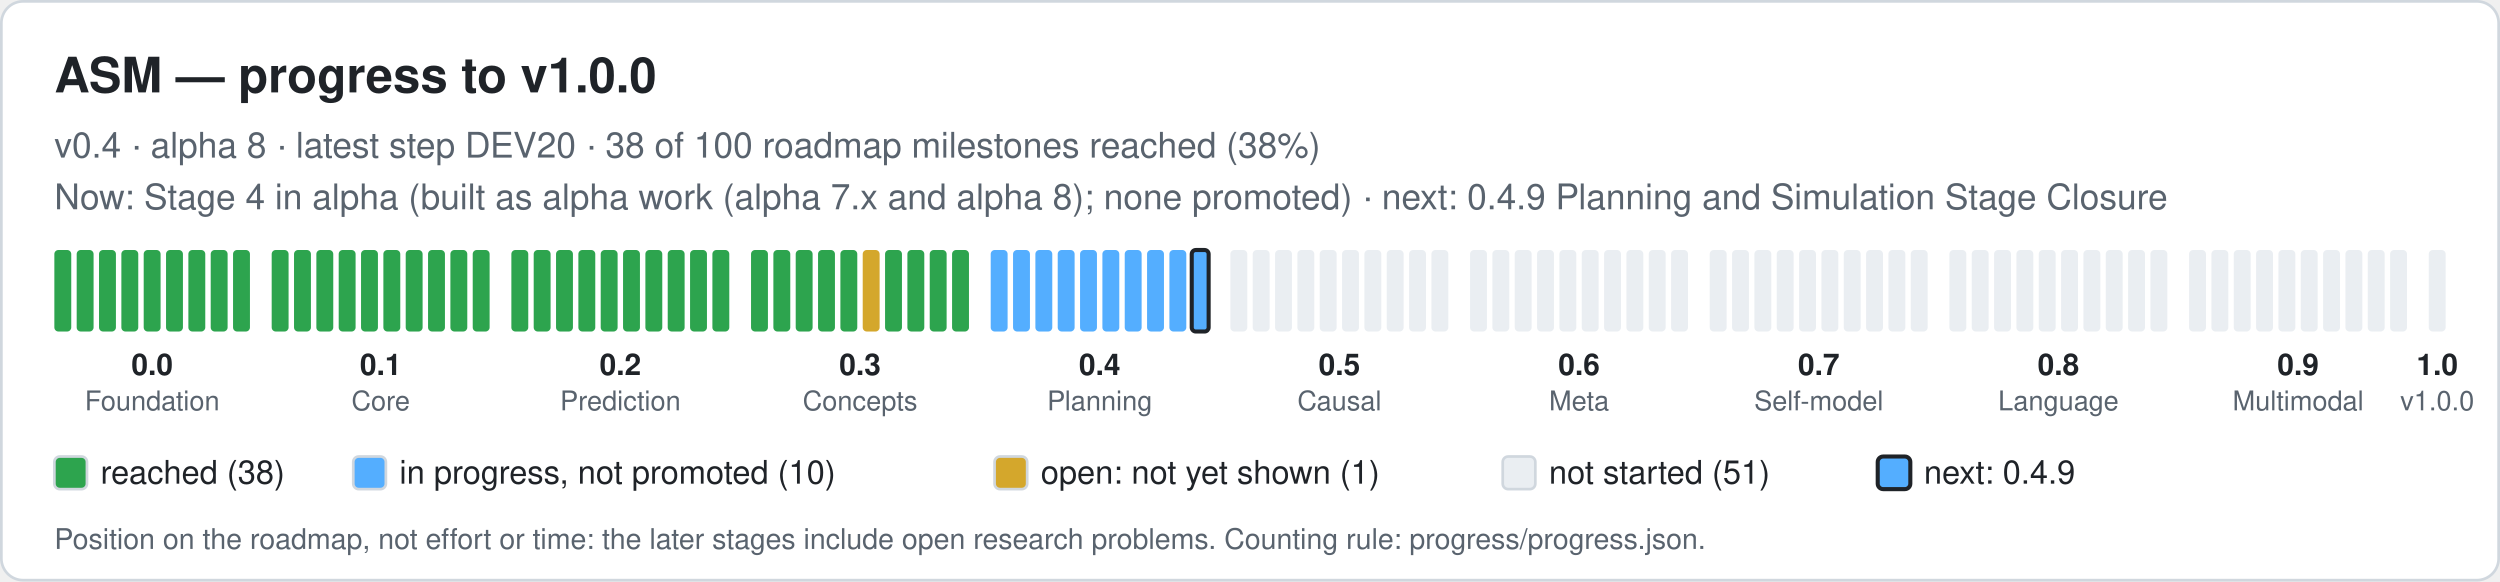
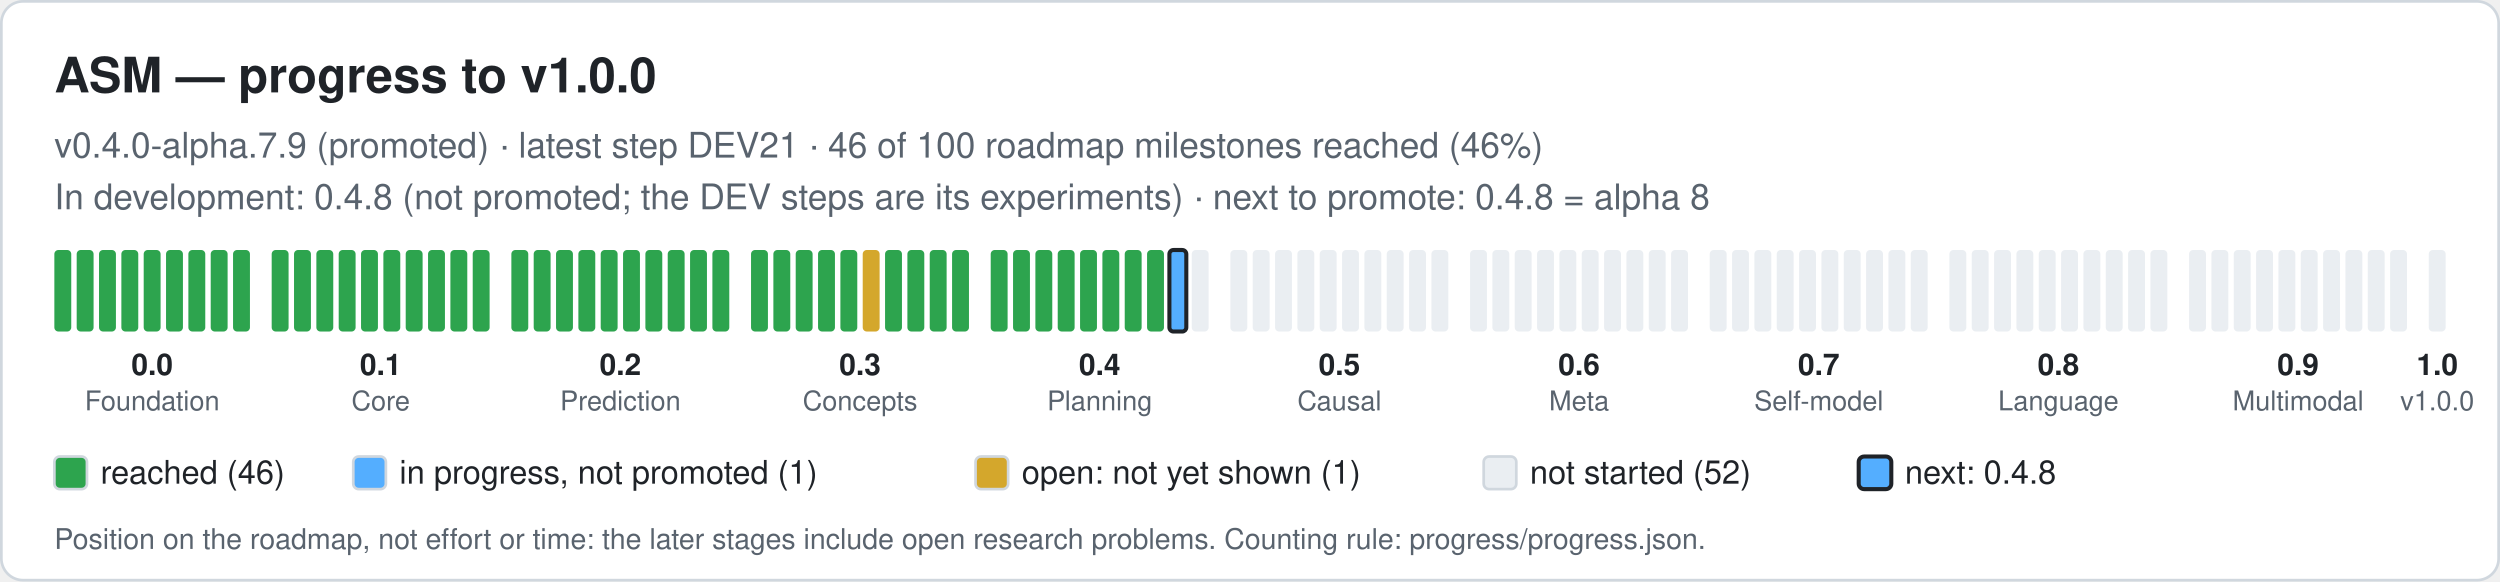
- <svg xmlns="http://www.w3.org/2000/svg" width="920" height="214" viewBox="0 0 920 214" role="img" aria-label="ASM progress to v1.0.0: 38 of 100 roadmap milestones reached">
+ <svg xmlns="http://www.w3.org/2000/svg" width="920" height="214" viewBox="0 0 920 214" role="img" aria-label="ASM progress to v1.0.0: 46 of 100 roadmap milestones reached">
  <rect x="0.5" y="0.5" width="919" height="213" rx="8" fill="#ffffff" stroke="#d0d7de" />
  <text x="20.0" y="34.0" font-family="-apple-system,BlinkMacSystemFont,'Segoe UI',Helvetica,Arial,sans-serif" font-size="18" font-weight="600" fill="#1f2328" text-anchor="start">ASM — progress to v1.0.0</text>
-   <text x="20.0" y="58.0" font-family="-apple-system,BlinkMacSystemFont,'Segoe UI',Helvetica,Arial,sans-serif" font-size="13" font-weight="normal" fill="#59636e" text-anchor="start">v0.4 · alpha 8 · latest step DEV20 · 38 of 100 roadmap milestones reached (38%)</text>
-   <text x="20.0" y="77.0" font-family="-apple-system,BlinkMacSystemFont,'Segoe UI',Helvetica,Arial,sans-serif" font-size="13" font-weight="normal" fill="#59636e" text-anchor="start">Now: Stage 4 in alpha (built as alpha work (alpha 7.x and alpha 8); none promoted) · next: 0.4.9 Planning and Simulation Stage Closure</text>
+   <text x="20.0" y="58.0" font-family="-apple-system,BlinkMacSystemFont,'Segoe UI',Helvetica,Arial,sans-serif" font-size="13" font-weight="normal" fill="#59636e" text-anchor="start">v0.4.0-alpha.7.9 (promoted) · latest step DEV21 · 46 of 100 roadmap milestones reached (46%)</text>
+   <text x="20.0" y="77.0" font-family="-apple-system,BlinkMacSystemFont,'Segoe UI',Helvetica,Arial,sans-serif" font-size="13" font-weight="normal" fill="#59636e" text-anchor="start">In development: 0.4.8 (not promoted; the DEV steps are its experiments) · next to promote: 0.4.8 = alpha 8</text>
  <rect x="20.00" y="92" width="6.22" height="30" rx="1.5" fill="#2da44e" />
  <rect x="28.22" y="92" width="6.22" height="30" rx="1.5" fill="#2da44e" />
  <rect x="36.44" y="92" width="6.22" height="30" rx="1.5" fill="#2da44e" />
  <rect x="44.66" y="92" width="6.22" height="30" rx="1.5" fill="#2da44e" />
  <rect x="52.88" y="92" width="6.22" height="30" rx="1.5" fill="#2da44e" />
  <rect x="61.10" y="92" width="6.22" height="30" rx="1.5" fill="#2da44e" />
  <rect x="69.32" y="92" width="6.22" height="30" rx="1.5" fill="#2da44e" />
  <rect x="77.54" y="92" width="6.22" height="30" rx="1.5" fill="#2da44e" />
  <rect x="85.76" y="92" width="6.22" height="30" rx="1.5" fill="#2da44e" />
  <text x="56.0" y="138.0" font-family="-apple-system,BlinkMacSystemFont,'Segoe UI',Helvetica,Arial,sans-serif" font-size="11" font-weight="600" fill="#1f2328" text-anchor="middle">0.0</text>
  <text x="56.0" y="151.0" font-family="-apple-system,BlinkMacSystemFont,'Segoe UI',Helvetica,Arial,sans-serif" font-size="10" font-weight="normal" fill="#59636e" text-anchor="middle">Foundation</text>
  <rect x="99.98" y="92" width="6.22" height="30" rx="1.5" fill="#2da44e" />
  <rect x="108.20" y="92" width="6.22" height="30" rx="1.5" fill="#2da44e" />
  <rect x="116.42" y="92" width="6.22" height="30" rx="1.5" fill="#2da44e" />
  <rect x="124.64" y="92" width="6.22" height="30" rx="1.5" fill="#2da44e" />
  <rect x="132.86" y="92" width="6.22" height="30" rx="1.5" fill="#2da44e" />
  <rect x="141.08" y="92" width="6.22" height="30" rx="1.5" fill="#2da44e" />
  <rect x="149.30" y="92" width="6.22" height="30" rx="1.5" fill="#2da44e" />
  <rect x="157.52" y="92" width="6.22" height="30" rx="1.5" fill="#2da44e" />
  <rect x="165.74" y="92" width="6.22" height="30" rx="1.5" fill="#2da44e" />
  <rect x="173.96" y="92" width="6.22" height="30" rx="1.5" fill="#2da44e" />
  <text x="140.1" y="138.0" font-family="-apple-system,BlinkMacSystemFont,'Segoe UI',Helvetica,Arial,sans-serif" font-size="11" font-weight="600" fill="#1f2328" text-anchor="middle">0.1</text>
  <text x="140.1" y="151.0" font-family="-apple-system,BlinkMacSystemFont,'Segoe UI',Helvetica,Arial,sans-serif" font-size="10" font-weight="normal" fill="#59636e" text-anchor="middle">Core</text>
  <rect x="188.18" y="92" width="6.22" height="30" rx="1.5" fill="#2da44e" />
  <rect x="196.40" y="92" width="6.22" height="30" rx="1.5" fill="#2da44e" />
  <rect x="204.62" y="92" width="6.22" height="30" rx="1.5" fill="#2da44e" />
  <rect x="212.84" y="92" width="6.22" height="30" rx="1.5" fill="#2da44e" />
  <rect x="221.06" y="92" width="6.22" height="30" rx="1.5" fill="#2da44e" />
  <rect x="229.28" y="92" width="6.22" height="30" rx="1.5" fill="#2da44e" />
  <rect x="237.50" y="92" width="6.22" height="30" rx="1.5" fill="#2da44e" />
  <rect x="245.72" y="92" width="6.22" height="30" rx="1.5" fill="#2da44e" />
  <rect x="253.94" y="92" width="6.22" height="30" rx="1.5" fill="#2da44e" />
  <rect x="262.16" y="92" width="6.22" height="30" rx="1.5" fill="#2da44e" />
  <text x="228.3" y="138.0" font-family="-apple-system,BlinkMacSystemFont,'Segoe UI',Helvetica,Arial,sans-serif" font-size="11" font-weight="600" fill="#1f2328" text-anchor="middle">0.2</text>
  <text x="228.3" y="151.0" font-family="-apple-system,BlinkMacSystemFont,'Segoe UI',Helvetica,Arial,sans-serif" font-size="10" font-weight="normal" fill="#59636e" text-anchor="middle">Prediction</text>
  <rect x="276.38" y="92" width="6.22" height="30" rx="1.5" fill="#2da44e" />
  <rect x="284.60" y="92" width="6.22" height="30" rx="1.5" fill="#2da44e" />
  <rect x="292.82" y="92" width="6.22" height="30" rx="1.5" fill="#2da44e" />
  <rect x="301.04" y="92" width="6.22" height="30" rx="1.5" fill="#2da44e" />
  <rect x="309.26" y="92" width="6.22" height="30" rx="1.5" fill="#2da44e" />
  <rect x="317.48" y="92" width="6.22" height="30" rx="1.5" fill="#d4a72c" />
  <rect x="325.70" y="92" width="6.22" height="30" rx="1.5" fill="#2da44e" />
  <rect x="333.92" y="92" width="6.22" height="30" rx="1.5" fill="#2da44e" />
  <rect x="342.14" y="92" width="6.22" height="30" rx="1.5" fill="#2da44e" />
  <rect x="350.36" y="92" width="6.22" height="30" rx="1.5" fill="#2da44e" />
  <text x="316.5" y="138.0" font-family="-apple-system,BlinkMacSystemFont,'Segoe UI',Helvetica,Arial,sans-serif" font-size="11" font-weight="600" fill="#1f2328" text-anchor="middle">0.3</text>
  <text x="316.5" y="151.0" font-family="-apple-system,BlinkMacSystemFont,'Segoe UI',Helvetica,Arial,sans-serif" font-size="10" font-weight="normal" fill="#59636e" text-anchor="middle">Concepts</text>
-   <rect x="364.58" y="92" width="6.22" height="30" rx="1.5" fill="#54aeff" />
-   <rect x="372.80" y="92" width="6.22" height="30" rx="1.5" fill="#54aeff" />
-   <rect x="381.02" y="92" width="6.22" height="30" rx="1.5" fill="#54aeff" />
-   <rect x="389.24" y="92" width="6.22" height="30" rx="1.5" fill="#54aeff" />
-   <rect x="397.46" y="92" width="6.22" height="30" rx="1.5" fill="#54aeff" />
-   <rect x="405.68" y="92" width="6.22" height="30" rx="1.5" fill="#54aeff" />
-   <rect x="413.90" y="92" width="6.22" height="30" rx="1.5" fill="#54aeff" />
-   <rect x="422.12" y="92" width="6.22" height="30" rx="1.5" fill="#54aeff" />
-   <rect x="430.34" y="92" width="6.22" height="30" rx="1.5" fill="#54aeff" />
-   <rect x="438.56" y="92" width="6.22" height="30" rx="1.5" fill="#54aeff" stroke="#1f2328" stroke-width="1.5" />
+   <rect x="364.58" y="92" width="6.22" height="30" rx="1.5" fill="#2da44e" />
+   <rect x="372.80" y="92" width="6.22" height="30" rx="1.5" fill="#2da44e" />
+   <rect x="381.02" y="92" width="6.22" height="30" rx="1.5" fill="#2da44e" />
+   <rect x="389.24" y="92" width="6.22" height="30" rx="1.5" fill="#2da44e" />
+   <rect x="397.46" y="92" width="6.22" height="30" rx="1.5" fill="#2da44e" />
+   <rect x="405.68" y="92" width="6.22" height="30" rx="1.5" fill="#2da44e" />
+   <rect x="413.90" y="92" width="6.22" height="30" rx="1.5" fill="#2da44e" />
+   <rect x="422.12" y="92" width="6.22" height="30" rx="1.5" fill="#2da44e" />
+   <rect x="430.34" y="92" width="6.22" height="30" rx="1.5" fill="#54aeff" stroke="#1f2328" stroke-width="1.5" />
+   <rect x="438.56" y="92" width="6.22" height="30" rx="1.5" fill="#eaeef2" />
  <text x="404.7" y="138.0" font-family="-apple-system,BlinkMacSystemFont,'Segoe UI',Helvetica,Arial,sans-serif" font-size="11" font-weight="600" fill="#1f2328" text-anchor="middle">0.4</text>
  <text x="404.7" y="151.0" font-family="-apple-system,BlinkMacSystemFont,'Segoe UI',Helvetica,Arial,sans-serif" font-size="10" font-weight="normal" fill="#59636e" text-anchor="middle">Planning</text>
  <rect x="452.78" y="92" width="6.22" height="30" rx="1.5" fill="#eaeef2" />
  <rect x="461.00" y="92" width="6.22" height="30" rx="1.5" fill="#eaeef2" />
  <rect x="469.22" y="92" width="6.22" height="30" rx="1.5" fill="#eaeef2" />
  <rect x="477.44" y="92" width="6.22" height="30" rx="1.5" fill="#eaeef2" />
  <rect x="485.66" y="92" width="6.22" height="30" rx="1.5" fill="#eaeef2" />
  <rect x="493.88" y="92" width="6.22" height="30" rx="1.5" fill="#eaeef2" />
  <rect x="502.10" y="92" width="6.22" height="30" rx="1.5" fill="#eaeef2" />
  <rect x="510.32" y="92" width="6.22" height="30" rx="1.5" fill="#eaeef2" />
  <rect x="518.54" y="92" width="6.22" height="30" rx="1.5" fill="#eaeef2" />
  <rect x="526.76" y="92" width="6.22" height="30" rx="1.5" fill="#eaeef2" />
  <text x="492.9" y="138.0" font-family="-apple-system,BlinkMacSystemFont,'Segoe UI',Helvetica,Arial,sans-serif" font-size="11" font-weight="600" fill="#1f2328" text-anchor="middle">0.5</text>
  <text x="492.9" y="151.0" font-family="-apple-system,BlinkMacSystemFont,'Segoe UI',Helvetica,Arial,sans-serif" font-size="10" font-weight="normal" fill="#59636e" text-anchor="middle">Causal</text>
  <rect x="540.98" y="92" width="6.22" height="30" rx="1.5" fill="#eaeef2" />
  <rect x="549.20" y="92" width="6.22" height="30" rx="1.5" fill="#eaeef2" />
  <rect x="557.42" y="92" width="6.22" height="30" rx="1.5" fill="#eaeef2" />
  <rect x="565.64" y="92" width="6.22" height="30" rx="1.5" fill="#eaeef2" />
  <rect x="573.86" y="92" width="6.22" height="30" rx="1.5" fill="#eaeef2" />
  <rect x="582.08" y="92" width="6.22" height="30" rx="1.5" fill="#eaeef2" />
  <rect x="590.30" y="92" width="6.22" height="30" rx="1.5" fill="#eaeef2" />
  <rect x="598.52" y="92" width="6.22" height="30" rx="1.5" fill="#eaeef2" />
  <rect x="606.74" y="92" width="6.22" height="30" rx="1.5" fill="#eaeef2" />
  <rect x="614.96" y="92" width="6.22" height="30" rx="1.5" fill="#eaeef2" />
  <text x="581.1" y="138.0" font-family="-apple-system,BlinkMacSystemFont,'Segoe UI',Helvetica,Arial,sans-serif" font-size="11" font-weight="600" fill="#1f2328" text-anchor="middle">0.6</text>
  <text x="581.1" y="151.0" font-family="-apple-system,BlinkMacSystemFont,'Segoe UI',Helvetica,Arial,sans-serif" font-size="10" font-weight="normal" fill="#59636e" text-anchor="middle">Meta</text>
  <rect x="629.18" y="92" width="6.22" height="30" rx="1.5" fill="#eaeef2" />
  <rect x="637.40" y="92" width="6.22" height="30" rx="1.5" fill="#eaeef2" />
  <rect x="645.62" y="92" width="6.22" height="30" rx="1.5" fill="#eaeef2" />
  <rect x="653.84" y="92" width="6.22" height="30" rx="1.5" fill="#eaeef2" />
  <rect x="662.06" y="92" width="6.22" height="30" rx="1.5" fill="#eaeef2" />
  <rect x="670.28" y="92" width="6.22" height="30" rx="1.5" fill="#eaeef2" />
  <rect x="678.50" y="92" width="6.22" height="30" rx="1.5" fill="#eaeef2" />
  <rect x="686.72" y="92" width="6.22" height="30" rx="1.5" fill="#eaeef2" />
  <rect x="694.94" y="92" width="6.22" height="30" rx="1.5" fill="#eaeef2" />
  <rect x="703.16" y="92" width="6.22" height="30" rx="1.5" fill="#eaeef2" />
  <text x="669.3" y="138.0" font-family="-apple-system,BlinkMacSystemFont,'Segoe UI',Helvetica,Arial,sans-serif" font-size="11" font-weight="600" fill="#1f2328" text-anchor="middle">0.7</text>
  <text x="669.3" y="151.0" font-family="-apple-system,BlinkMacSystemFont,'Segoe UI',Helvetica,Arial,sans-serif" font-size="10" font-weight="normal" fill="#59636e" text-anchor="middle">Self-model</text>
  <rect x="717.38" y="92" width="6.22" height="30" rx="1.5" fill="#eaeef2" />
  <rect x="725.60" y="92" width="6.22" height="30" rx="1.5" fill="#eaeef2" />
  <rect x="733.82" y="92" width="6.22" height="30" rx="1.5" fill="#eaeef2" />
  <rect x="742.04" y="92" width="6.22" height="30" rx="1.5" fill="#eaeef2" />
  <rect x="750.26" y="92" width="6.22" height="30" rx="1.5" fill="#eaeef2" />
  <rect x="758.48" y="92" width="6.22" height="30" rx="1.5" fill="#eaeef2" />
  <rect x="766.70" y="92" width="6.22" height="30" rx="1.5" fill="#eaeef2" />
  <rect x="774.92" y="92" width="6.22" height="30" rx="1.5" fill="#eaeef2" />
  <rect x="783.14" y="92" width="6.22" height="30" rx="1.5" fill="#eaeef2" />
  <rect x="791.36" y="92" width="6.22" height="30" rx="1.5" fill="#eaeef2" />
  <text x="757.5" y="138.0" font-family="-apple-system,BlinkMacSystemFont,'Segoe UI',Helvetica,Arial,sans-serif" font-size="11" font-weight="600" fill="#1f2328" text-anchor="middle">0.8</text>
  <text x="757.5" y="151.0" font-family="-apple-system,BlinkMacSystemFont,'Segoe UI',Helvetica,Arial,sans-serif" font-size="10" font-weight="normal" fill="#59636e" text-anchor="middle">Language</text>
  <rect x="805.58" y="92" width="6.22" height="30" rx="1.5" fill="#eaeef2" />
  <rect x="813.80" y="92" width="6.22" height="30" rx="1.5" fill="#eaeef2" />
  <rect x="822.02" y="92" width="6.22" height="30" rx="1.5" fill="#eaeef2" />
  <rect x="830.24" y="92" width="6.22" height="30" rx="1.5" fill="#eaeef2" />
  <rect x="838.46" y="92" width="6.22" height="30" rx="1.5" fill="#eaeef2" />
  <rect x="846.68" y="92" width="6.22" height="30" rx="1.5" fill="#eaeef2" />
  <rect x="854.90" y="92" width="6.22" height="30" rx="1.5" fill="#eaeef2" />
  <rect x="863.12" y="92" width="6.22" height="30" rx="1.5" fill="#eaeef2" />
  <rect x="871.34" y="92" width="6.22" height="30" rx="1.5" fill="#eaeef2" />
  <rect x="879.56" y="92" width="6.22" height="30" rx="1.5" fill="#eaeef2" />
  <text x="845.7" y="138.0" font-family="-apple-system,BlinkMacSystemFont,'Segoe UI',Helvetica,Arial,sans-serif" font-size="11" font-weight="600" fill="#1f2328" text-anchor="middle">0.9</text>
  <text x="845.7" y="151.0" font-family="-apple-system,BlinkMacSystemFont,'Segoe UI',Helvetica,Arial,sans-serif" font-size="10" font-weight="normal" fill="#59636e" text-anchor="middle">Multimodal</text>
  <rect x="893.78" y="92" width="6.22" height="30" rx="1.5" fill="#eaeef2" />
  <text x="896.9" y="138.0" font-family="-apple-system,BlinkMacSystemFont,'Segoe UI',Helvetica,Arial,sans-serif" font-size="11" font-weight="600" fill="#1f2328" text-anchor="middle">1.0</text>
  <text x="896.9" y="151.0" font-family="-apple-system,BlinkMacSystemFont,'Segoe UI',Helvetica,Arial,sans-serif" font-size="10" font-weight="normal" fill="#59636e" text-anchor="middle">v1.0.0</text>
  <rect x="20" y="168" width="12" height="12" rx="2" fill="#2da44e" stroke="#d0d7de" />
-   <text x="37.0" y="178.0" font-family="-apple-system,BlinkMacSystemFont,'Segoe UI',Helvetica,Arial,sans-serif" font-size="12" font-weight="normal" fill="#1f2328" text-anchor="start">reached (38)</text>
+   <text x="37.0" y="178.0" font-family="-apple-system,BlinkMacSystemFont,'Segoe UI',Helvetica,Arial,sans-serif" font-size="12" font-weight="normal" fill="#1f2328" text-anchor="start">reached (46)</text>
  <rect x="130" y="168" width="12" height="12" rx="2" fill="#54aeff" stroke="#d0d7de" />
-   <text x="147.0" y="178.0" font-family="-apple-system,BlinkMacSystemFont,'Segoe UI',Helvetica,Arial,sans-serif" font-size="12" font-weight="normal" fill="#1f2328" text-anchor="start">in progress, not promoted (10)</text>
-   <rect x="366" y="168" width="12" height="12" rx="2" fill="#d4a72c" stroke="#d0d7de" />
-   <text x="383.0" y="178.0" font-family="-apple-system,BlinkMacSystemFont,'Segoe UI',Helvetica,Arial,sans-serif" font-size="12" font-weight="normal" fill="#1f2328" text-anchor="start">open: not yet shown (1)</text>
-   <rect x="553" y="168" width="12" height="12" rx="2" fill="#eaeef2" stroke="#d0d7de" />
-   <text x="570.0" y="178.0" font-family="-apple-system,BlinkMacSystemFont,'Segoe UI',Helvetica,Arial,sans-serif" font-size="12" font-weight="normal" fill="#1f2328" text-anchor="start">not started (51)</text>
-   <rect x="691" y="168" width="12" height="12" rx="2" fill="#54aeff" stroke="#1f2328" stroke-width="1.5" />
-   <text x="708.0" y="178.0" font-family="-apple-system,BlinkMacSystemFont,'Segoe UI',Helvetica,Arial,sans-serif" font-size="12" font-weight="normal" fill="#1f2328" text-anchor="start">next: 0.4.9</text>
+   <text x="147.0" y="178.0" font-family="-apple-system,BlinkMacSystemFont,'Segoe UI',Helvetica,Arial,sans-serif" font-size="12" font-weight="normal" fill="#1f2328" text-anchor="start">in progress, not promoted (1)</text>
+   <rect x="359" y="168" width="12" height="12" rx="2" fill="#d4a72c" stroke="#d0d7de" />
+   <text x="376.0" y="178.0" font-family="-apple-system,BlinkMacSystemFont,'Segoe UI',Helvetica,Arial,sans-serif" font-size="12" font-weight="normal" fill="#1f2328" text-anchor="start">open: not yet shown (1)</text>
+   <rect x="546" y="168" width="12" height="12" rx="2" fill="#eaeef2" stroke="#d0d7de" />
+   <text x="563.0" y="178.0" font-family="-apple-system,BlinkMacSystemFont,'Segoe UI',Helvetica,Arial,sans-serif" font-size="12" font-weight="normal" fill="#1f2328" text-anchor="start">not started (52)</text>
+   <rect x="684" y="168" width="12" height="12" rx="2" fill="#54aeff" stroke="#1f2328" stroke-width="1.5" />
+   <text x="701.0" y="178.0" font-family="-apple-system,BlinkMacSystemFont,'Segoe UI',Helvetica,Arial,sans-serif" font-size="12" font-weight="normal" fill="#1f2328" text-anchor="start">next: 0.4.8</text>
  <text x="20.0" y="202.0" font-family="-apple-system,BlinkMacSystemFont,'Segoe UI',Helvetica,Arial,sans-serif" font-size="10.5" font-weight="normal" fill="#59636e" text-anchor="start">Position on the roadmap, not effort or time: the later stages include open research problems. Counting rule: progress/progress.json.</text>
</svg>
